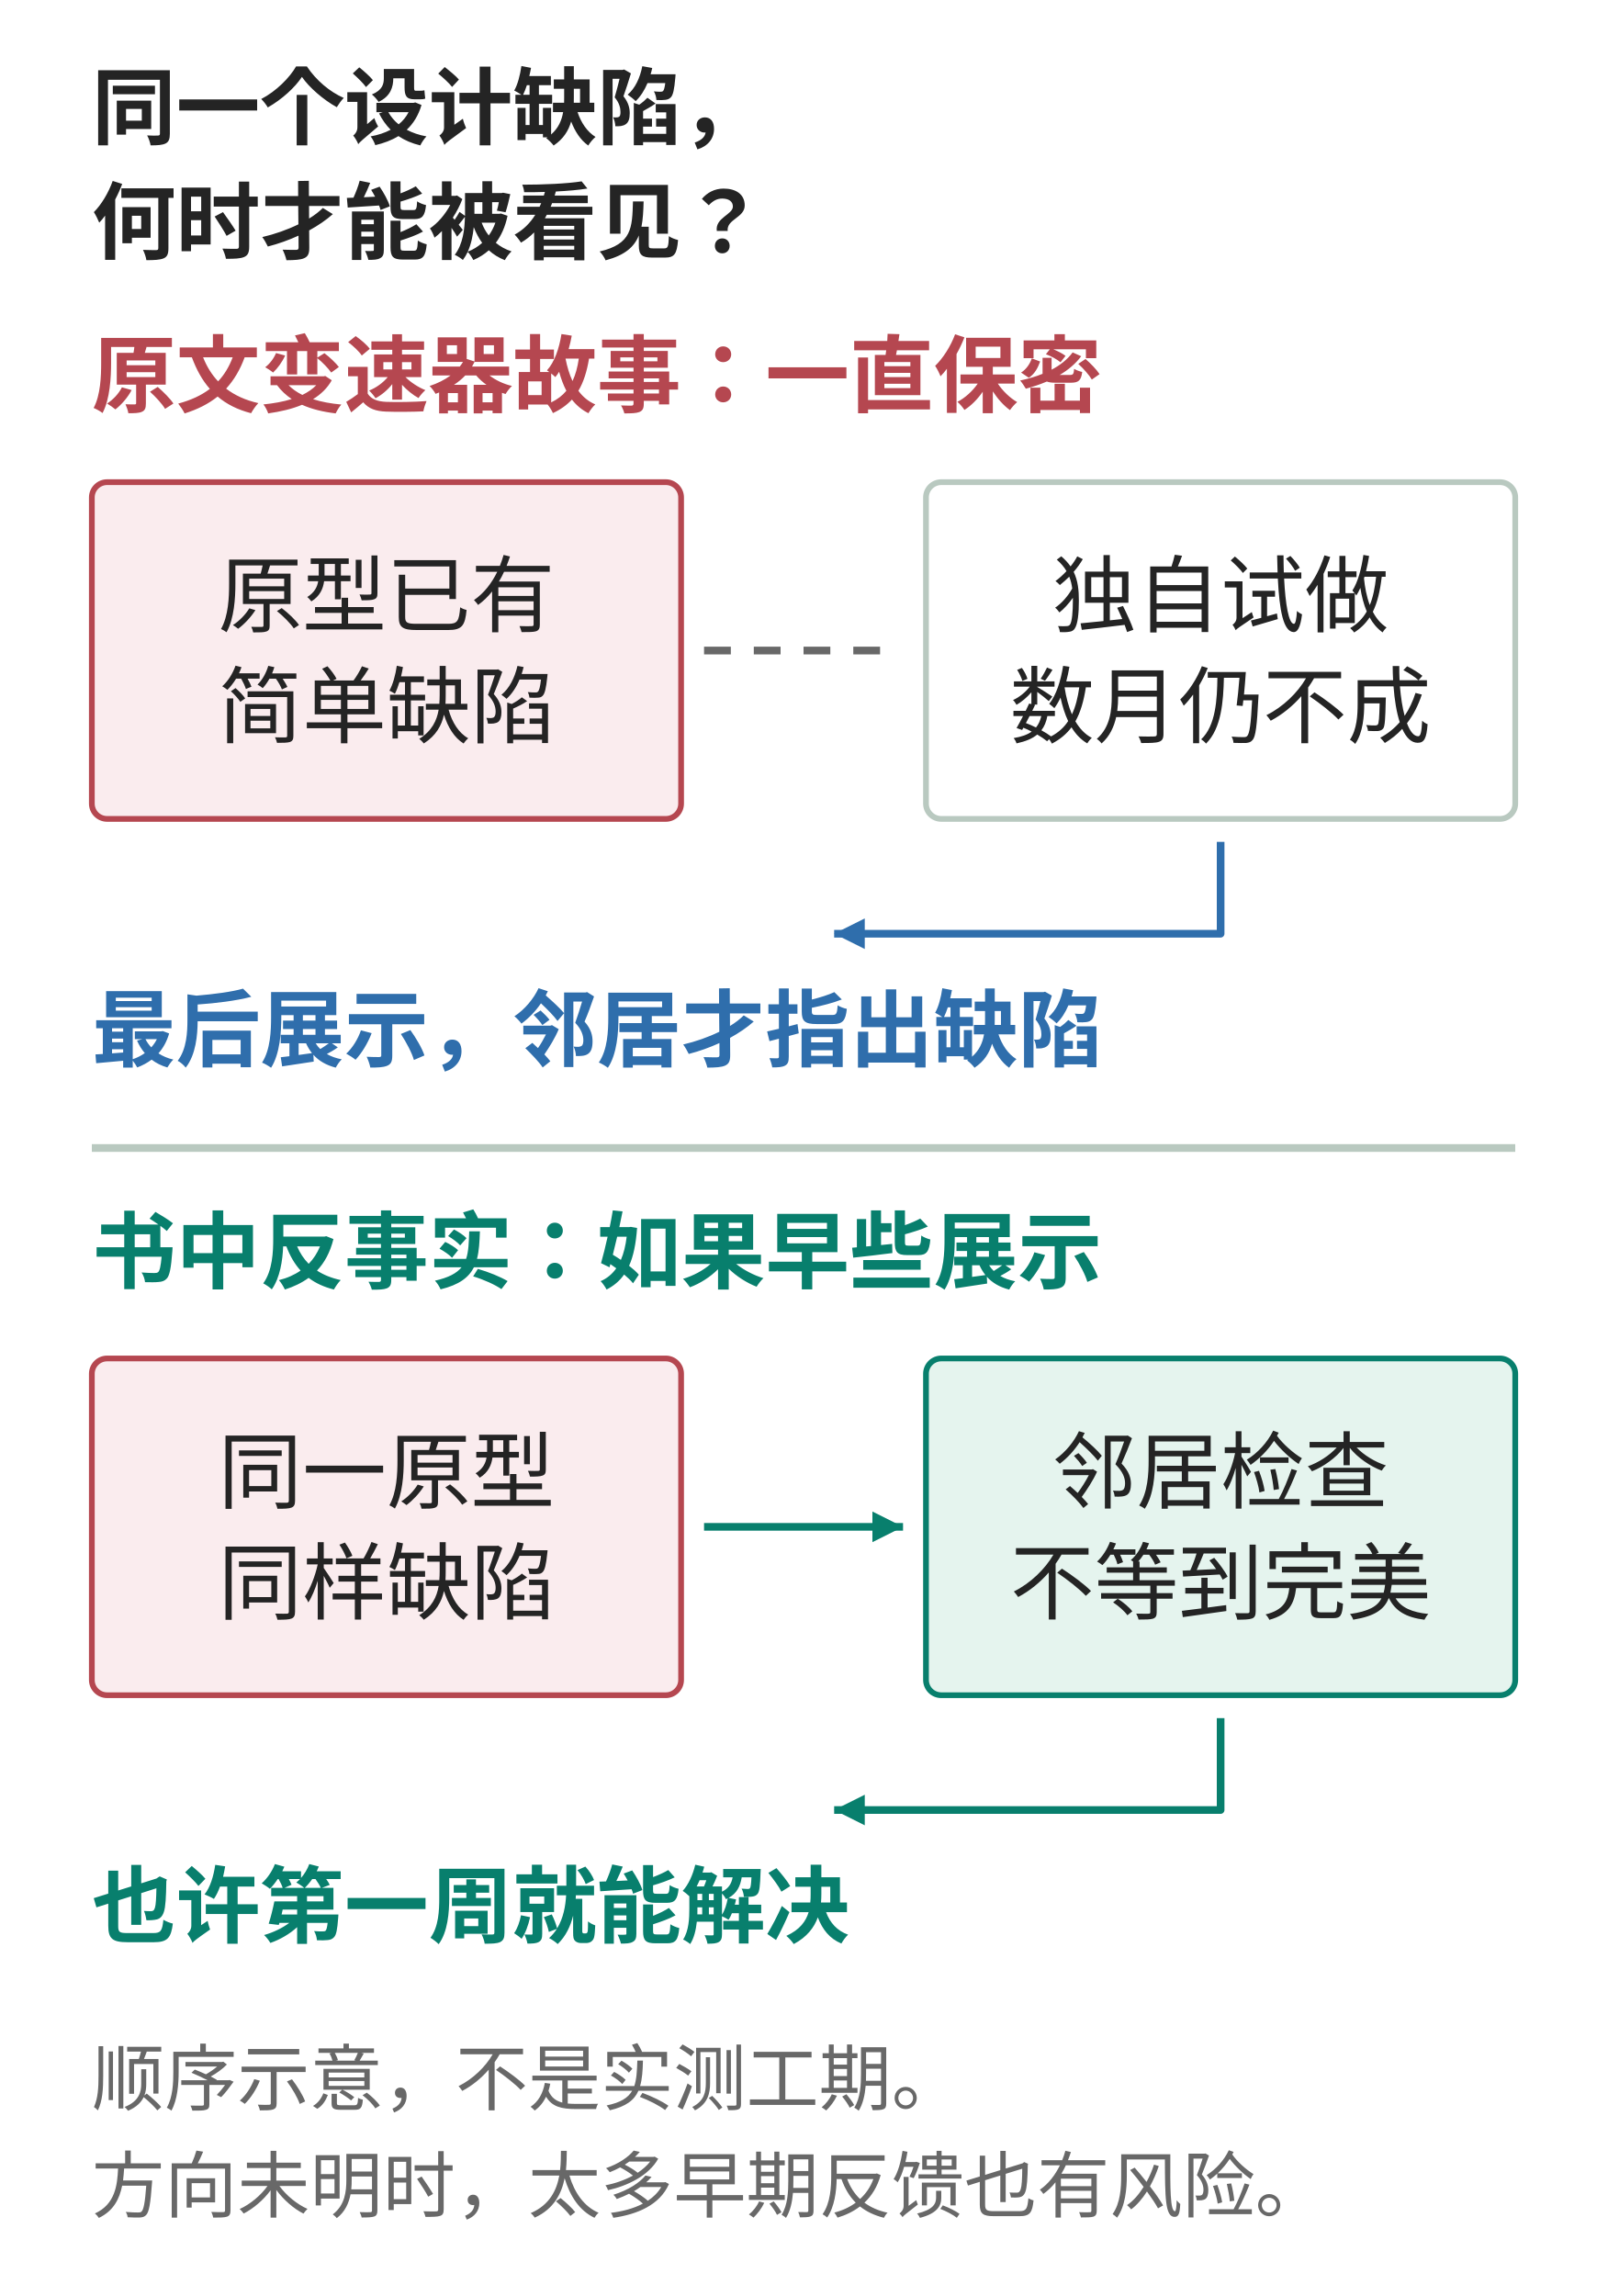
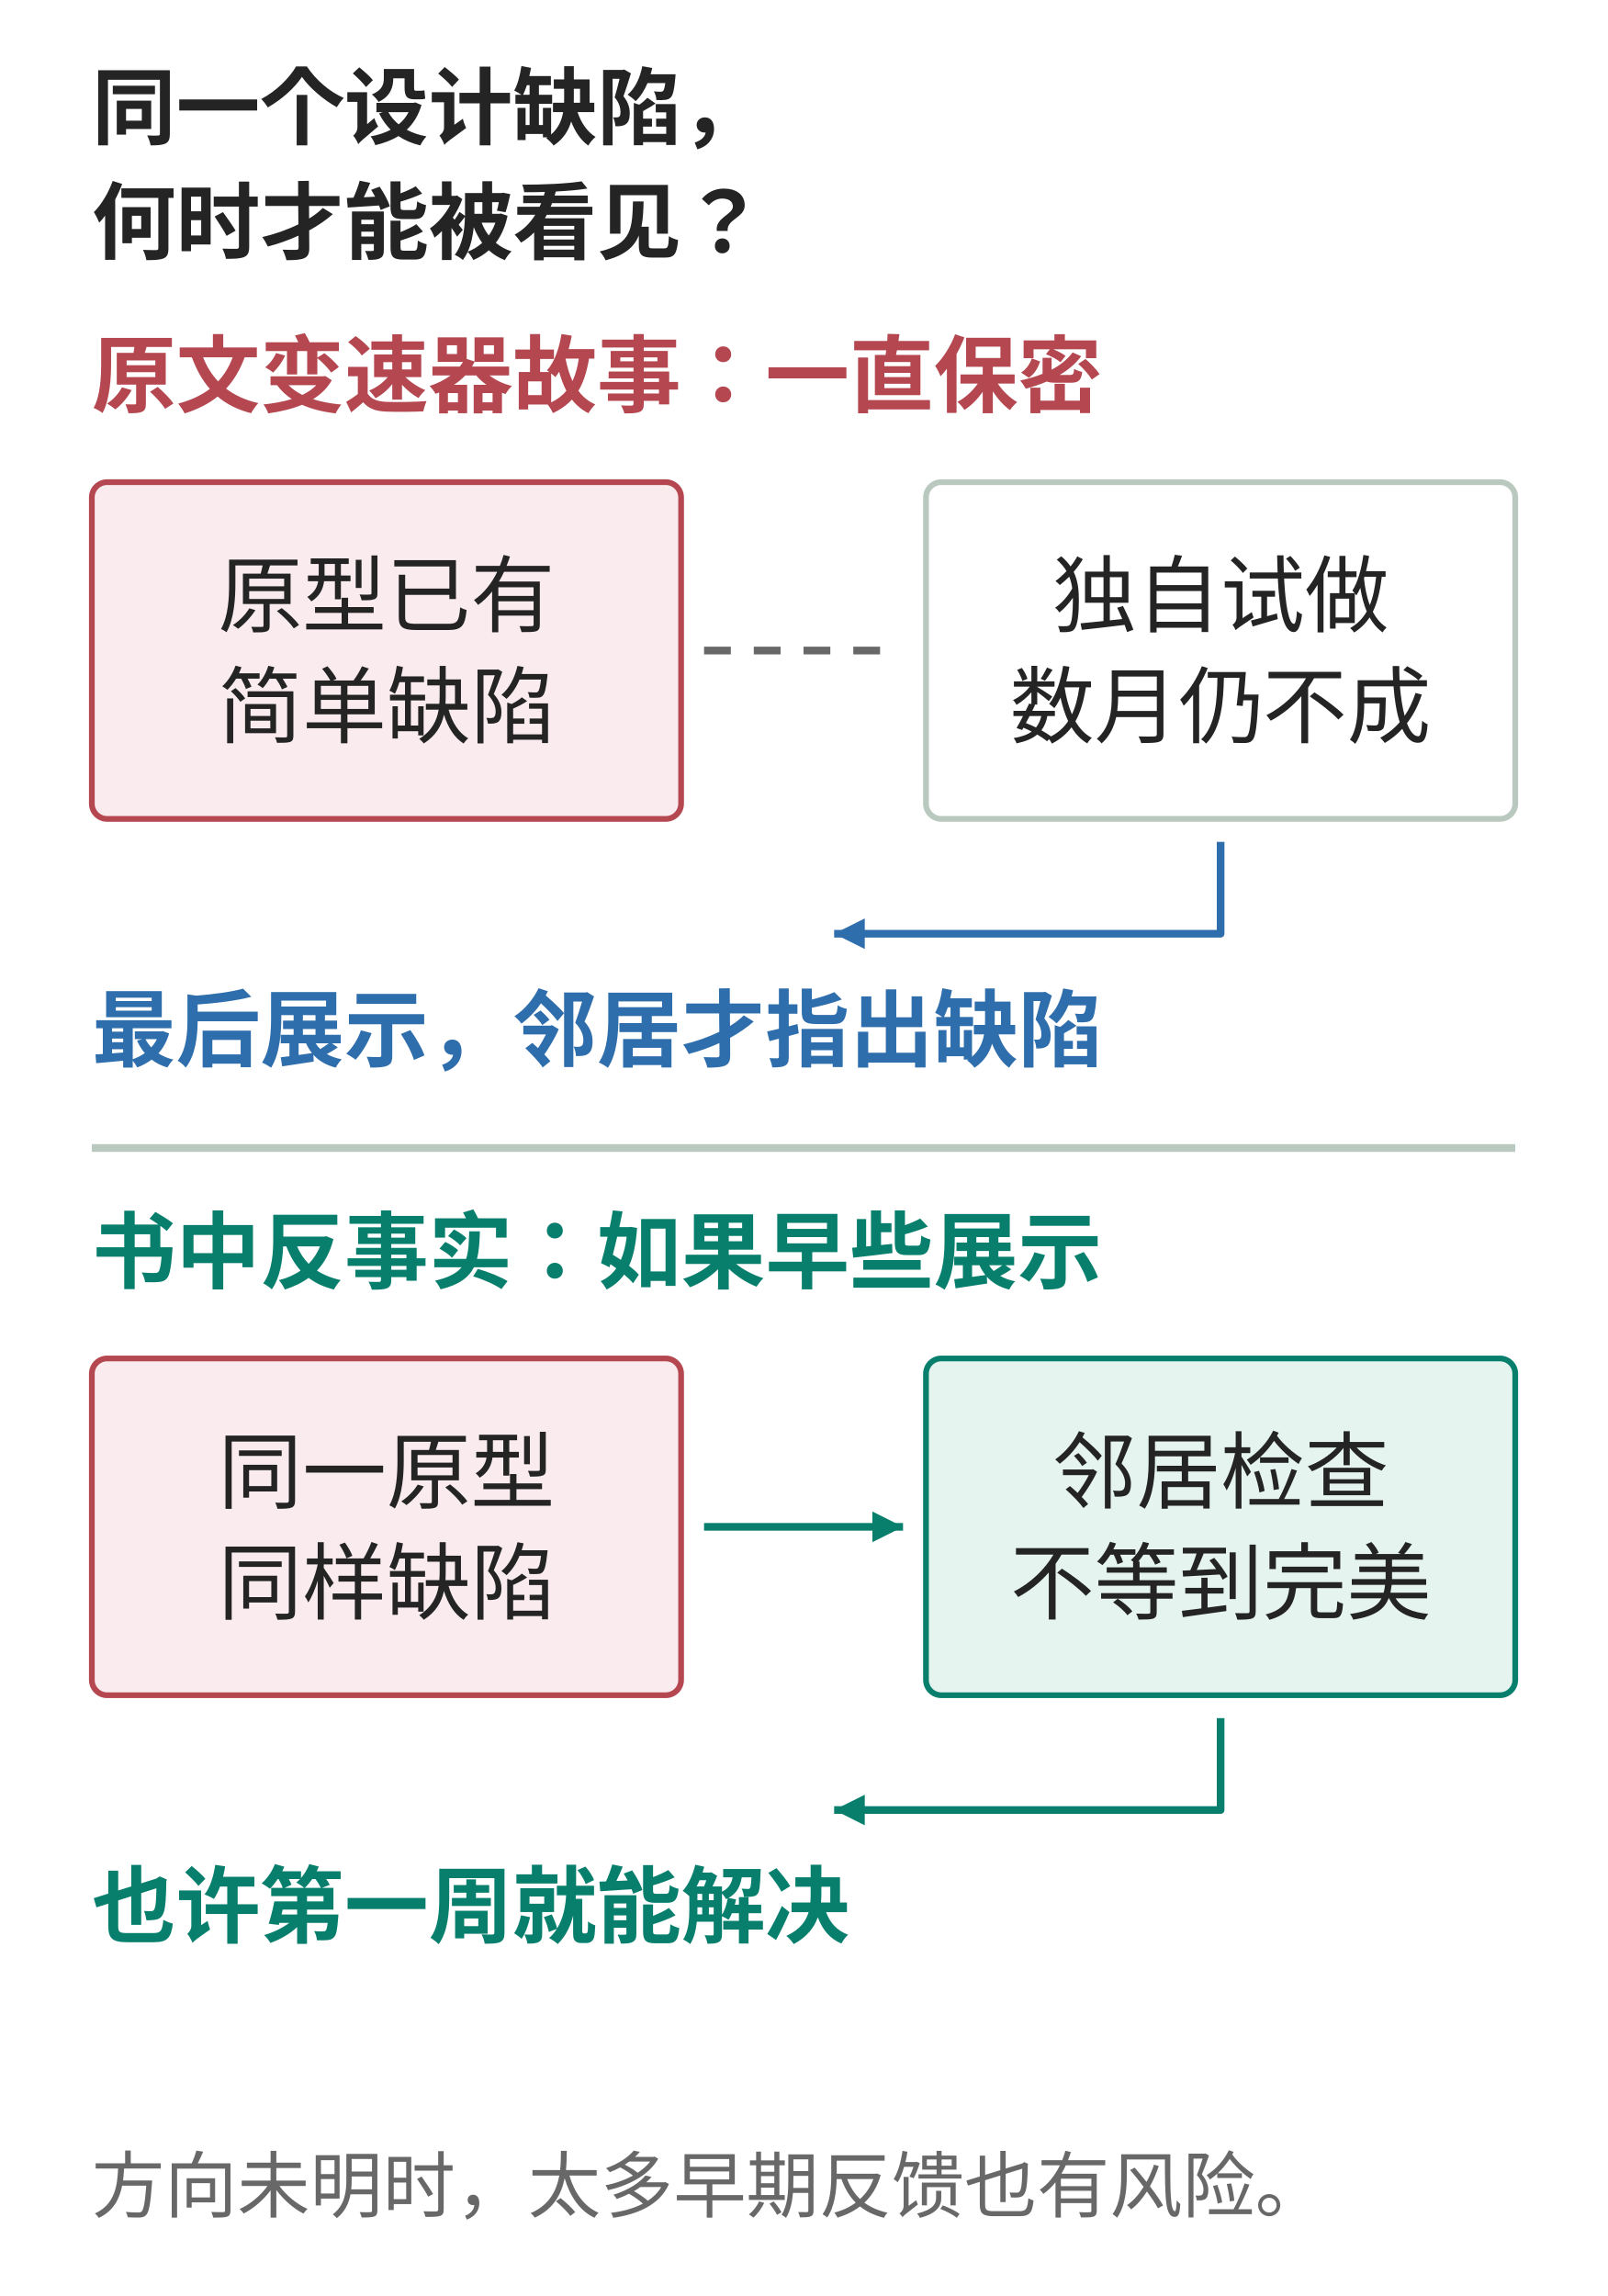
<svg xmlns="http://www.w3.org/2000/svg" width="420" height="600" viewBox="0 0 420 600" class="chapter-svg cg-ch02-01" data-layout="mobile" role="img" aria-labelledby="ch02-01m-title ch02-01m-desc">
  <style>
.cg-ch02-01[data-layout="mobile"] text {font-family:-apple-system,BlinkMacSystemFont,'Segoe UI','PingFang SC','Microsoft YaHei',sans-serif;font-size:22px;font-weight:400;letter-spacing:0;fill:var(--diagram-ink,#242424)}
.cg-ch02-01[data-layout="mobile"] .small {font-size:19px;fill:var(--diagram-muted,#686868)}
.cg-ch02-01[data-layout="mobile"] .strong {font-weight:600}
.cg-ch02-01[data-layout="mobile"] .primary {fill:var(--diagram-primary,#087f6d);font-weight:600}
.cg-ch02-01[data-layout="mobile"] .secondary {fill:var(--diagram-secondary,#2f6eac);font-weight:600}
.cg-ch02-01[data-layout="mobile"] .danger {fill:var(--diagram-danger,#b54750);font-weight:600}
.cg-ch02-01[data-layout="mobile"] .warm {fill:var(--diagram-warm,#a56a1f);font-weight:600}
</style>
  <defs>
    <marker id="ch02-01m-primary-arrow" viewBox="0 0 10 10" refX="9" refY="5" markerWidth="10" markerHeight="10" markerUnits="userSpaceOnUse" orient="auto">
      <path d="M1 1L9 5L1 9Z" fill="var(--diagram-primary,#087f6d)" />
    </marker>
    <marker id="ch02-01m-secondary-arrow" viewBox="0 0 10 10" refX="9" refY="5" markerWidth="10" markerHeight="10" markerUnits="userSpaceOnUse" orient="auto">
      <path d="M1 1L9 5L1 9Z" fill="var(--diagram-secondary,#2f6eac)" />
    </marker>
    <marker id="ch02-01m-danger-arrow" viewBox="0 0 10 10" refX="9" refY="5" markerWidth="10" markerHeight="10" markerUnits="userSpaceOnUse" orient="auto">
      <path d="M1 1L9 5L1 9Z" fill="var(--diagram-danger,#b54750)" />
    </marker>
    <marker id="ch02-01m-muted-arrow" viewBox="0 0 10 10" refX="9" refY="5" markerWidth="10" markerHeight="10" markerUnits="userSpaceOnUse" orient="auto">
      <path d="M1 1L9 5L1 9Z" fill="var(--diagram-muted,#686868)" />
    </marker>
    <marker id="ch02-01m-warm-arrow" viewBox="0 0 10 10" refX="9" refY="5" markerWidth="10" markerHeight="10" markerUnits="userSpaceOnUse" orient="auto">
      <path d="M1 1L9 5L1 9Z" fill="var(--diagram-warm,#a56a1f)" />
    </marker>
  </defs>
  <rect width="420" height="600" fill="var(--diagram-bg,#fff)" />
  <text x="24" y="36" class="strong" text-anchor="start">同一个设计缺陷，</text>
  <text x="24" y="66" class="strong" text-anchor="start">何时才能被看见？</text>
  <text x="24" y="106" class="danger" text-anchor="start">原文变速器故事：一直保密</text>
  <g id="ch02-01m-hidden-prototype" data-box="24,126,154,88">
    <rect x="24" y="126" width="154" height="88" rx="4" fill="var(--diagram-danger-soft,#faecee)" stroke="var(--diagram-danger,#b54750)" stroke-width="1.5" />
    <text x="101.0" y="163.5" class="" text-anchor="middle">原型已有</text>
    <text x="101.0" y="192.5" class="" text-anchor="middle">简单缺陷</text>
  </g>
  <g id="ch02-01m-private-work" data-box="242,126,154,88">
    <rect x="242" y="126" width="154" height="88" rx="4" fill="var(--diagram-bg,#fff)" stroke="var(--diagram-line,#b9c9c0)" stroke-width="1.5" />
    <text x="319.0" y="163.5" class="" text-anchor="middle">独自试做</text>
    <text x="319.0" y="192.5" class="" text-anchor="middle">数月仍不成</text>
  </g>
  <path d="M184 170H236" class="connector" fill="none" stroke="var(--diagram-muted,#686868)" stroke-width="2" stroke-linejoin="round" stroke-dasharray="7 6" />
  <path d="M319 220V244H218" class="connector" fill="none" stroke="var(--diagram-secondary,#2f6eac)" stroke-width="2" stroke-linejoin="round" marker-end="url(#ch02-01m-secondary-arrow)" />
  <text x="24" y="277" class="secondary" text-anchor="start">最后展示，邻居才指出缺陷</text>
  <path d="M24 300H396" class="connector" fill="none" stroke="var(--diagram-line,#b9c9c0)" stroke-width="2" stroke-linejoin="round" />
  <text x="24" y="335" class="primary" text-anchor="start">书中反事实：如果早些展示</text>
  <g id="ch02-01m-shown-prototype" data-box="24,355,154,88">
    <rect x="24" y="355" width="154" height="88" rx="4" fill="var(--diagram-danger-soft,#faecee)" stroke="var(--diagram-danger,#b54750)" stroke-width="1.5" />
    <text x="101.0" y="392.5" class="" text-anchor="middle">同一原型</text>
    <text x="101.0" y="421.5" class="" text-anchor="middle">同样缺陷</text>
  </g>
  <g id="ch02-01m-early-check" data-box="242,355,154,88">
    <rect x="242" y="355" width="154" height="88" rx="4" fill="var(--diagram-primary-soft,#e5f4ee)" stroke="var(--diagram-primary,#087f6d)" stroke-width="1.5" />
    <text x="319.0" y="392.5" class="" text-anchor="middle">邻居检查</text>
    <text x="319.0" y="421.5" class="" text-anchor="middle">不等到完美</text>
  </g>
  <path d="M184 399H236" class="connector" fill="none" stroke="var(--diagram-primary,#087f6d)" stroke-width="2" stroke-linejoin="round" marker-end="url(#ch02-01m-primary-arrow)" />
  <path d="M319 449V473H218" class="connector" fill="none" stroke="var(--diagram-primary,#087f6d)" stroke-width="2" stroke-linejoin="round" marker-end="url(#ch02-01m-primary-arrow)" />
  <text x="24" y="506" class="primary" text-anchor="start">也许第一周就能解决</text>
-   <text x="24" y="550" class="small" text-anchor="start">顺序示意，不是实测工期。</text>
  <text x="24" y="578" class="small" text-anchor="start">方向未明时，太多早期反馈也有风险。</text>
</svg>
